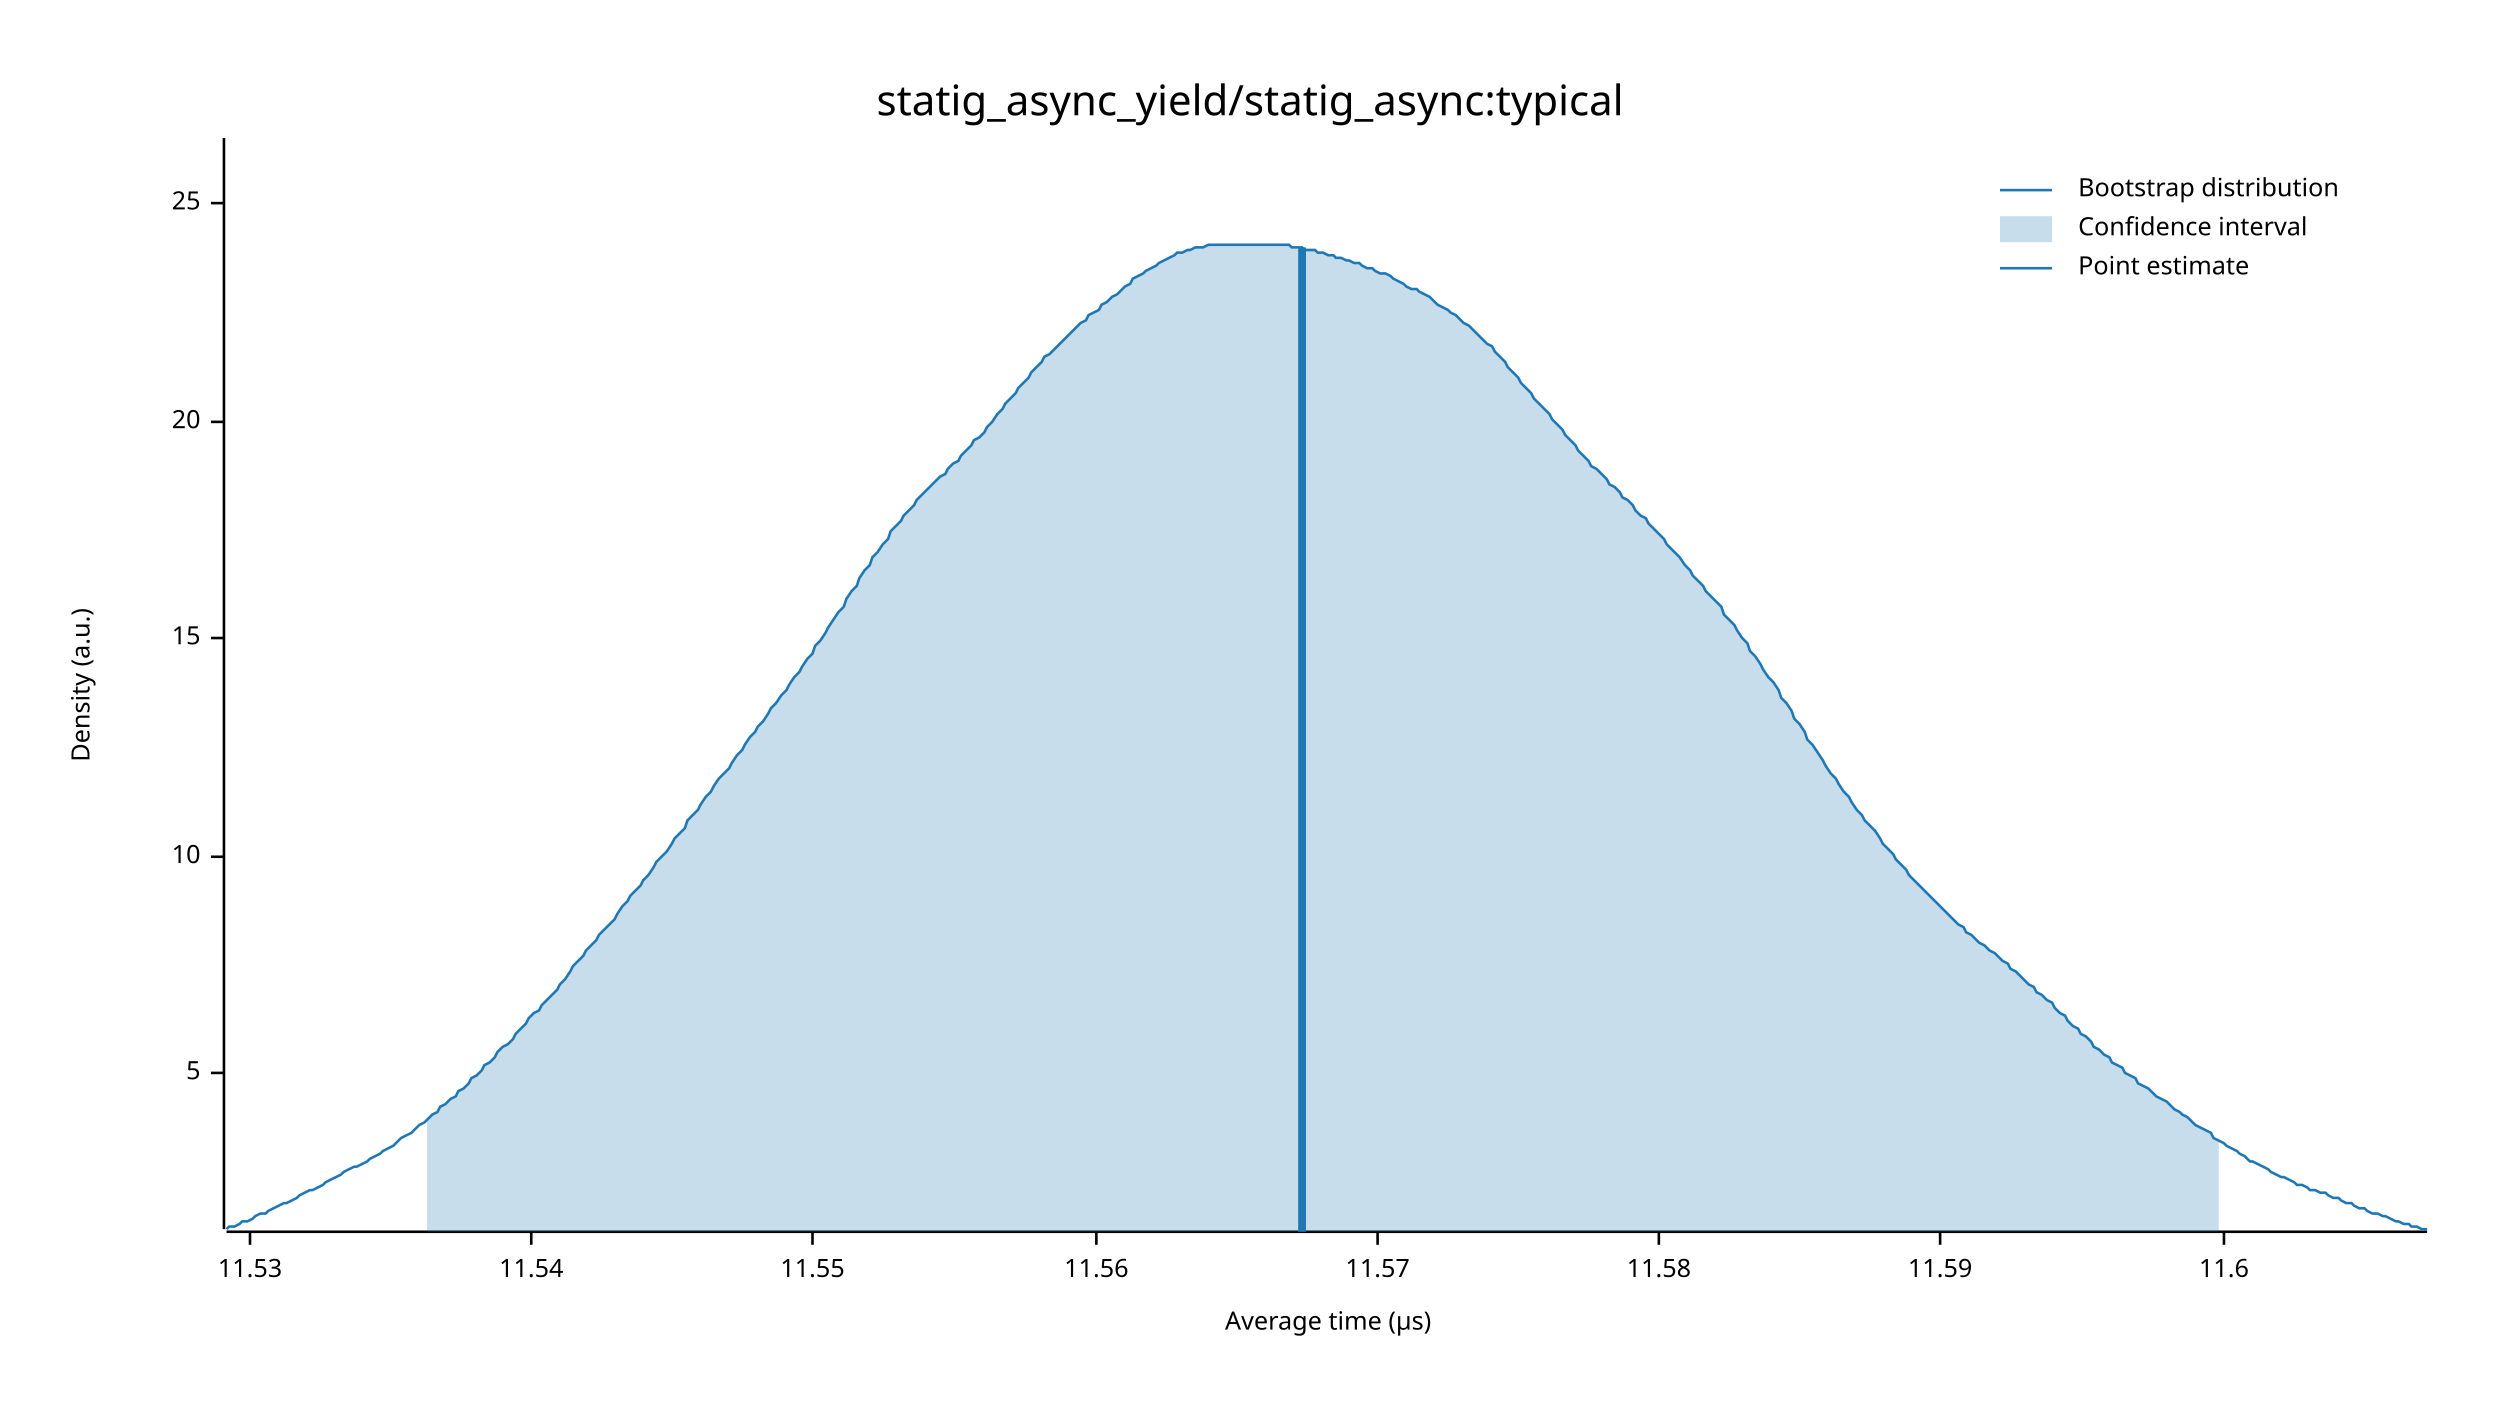
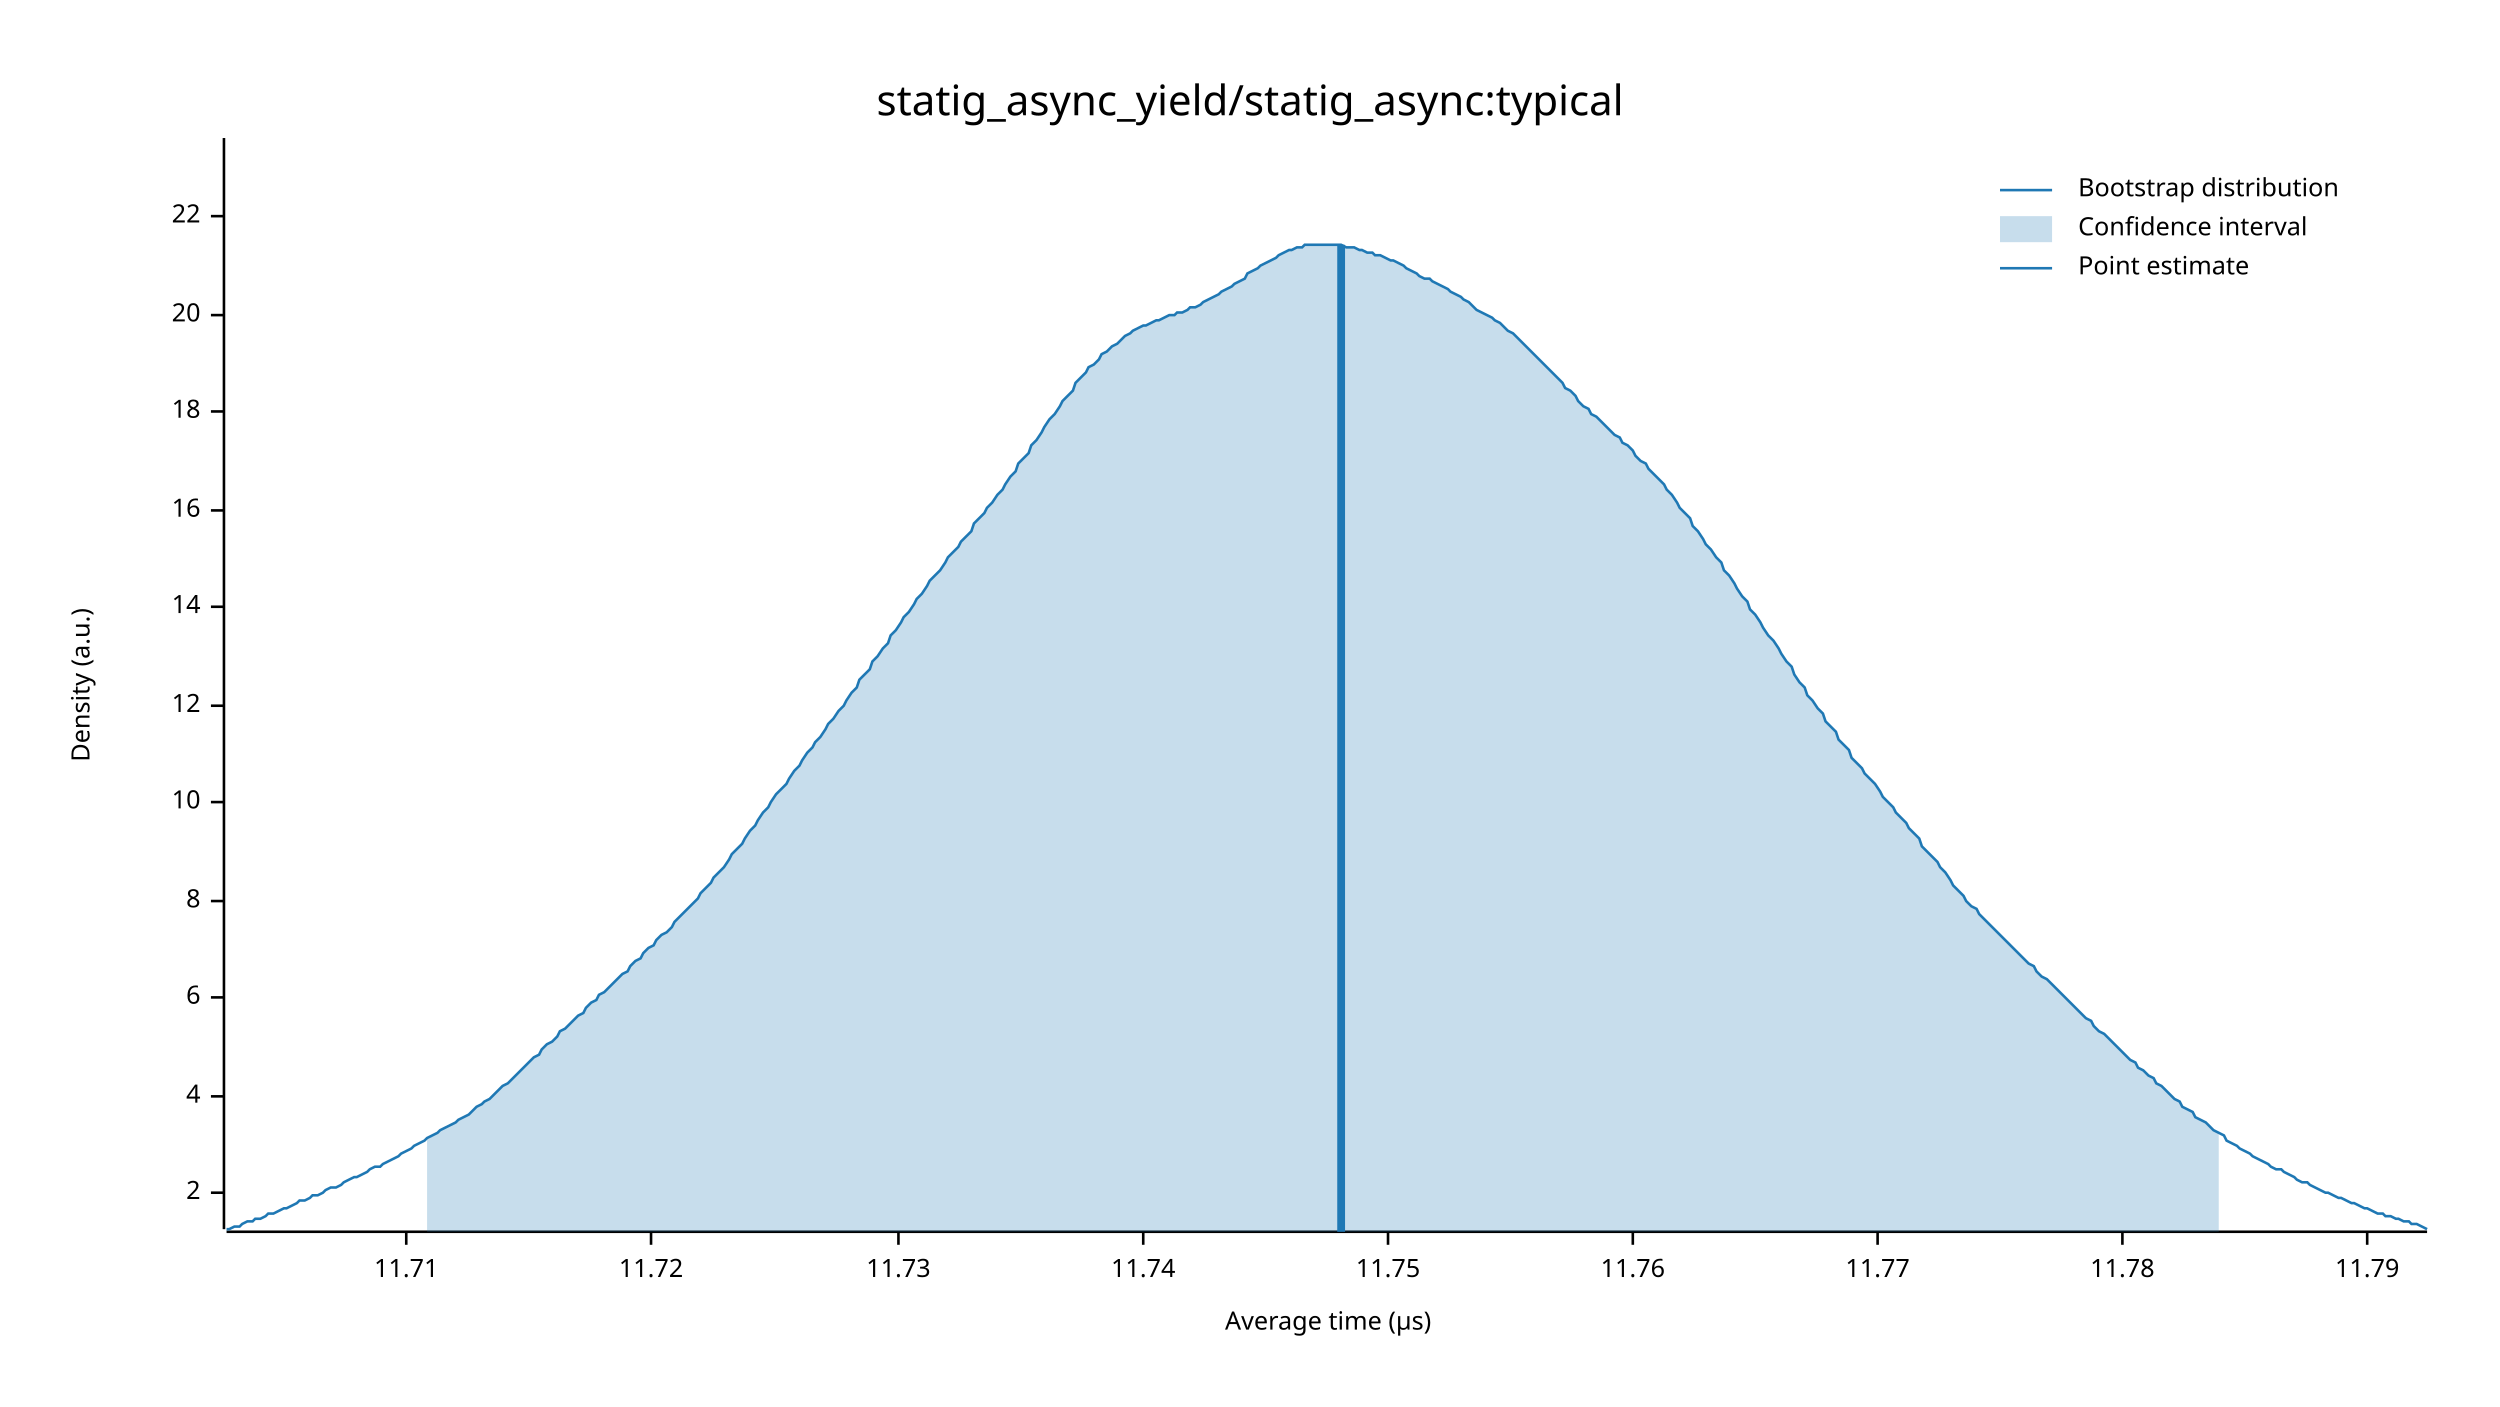
<svg xmlns="http://www.w3.org/2000/svg" width="960" height="540" viewBox="0 0 960 540">
  <text x="480" y="32" dy="0.76em" text-anchor="middle" font-family="sans-serif" font-size="16.129" opacity="1" fill="#000000">
statig_async_yield/statig_async:typical
</text>
  <text x="27" y="263" dy="0.76em" text-anchor="middle" font-family="sans-serif" font-size="9.677" opacity="1" fill="#000000" transform="rotate(270, 27, 263)">
Density (a.u.)
</text>
  <text x="510" y="513" dy="-0.5ex" text-anchor="middle" font-family="sans-serif" font-size="9.677" opacity="1" fill="#000000">
Average time (µs)
</text>
  <polyline fill="none" opacity="1" stroke="#000000" stroke-width="1" points="86,53 86,472 " />
-   <text x="77" y="412" dy="0.5ex" text-anchor="end" font-family="sans-serif" font-size="9.677" opacity="1" fill="#000000">
- 5
+   <text x="77" y="458" dy="0.5ex" text-anchor="end" font-family="sans-serif" font-size="9.677" opacity="1" fill="#000000">
+ 2
</text>
-   <polyline fill="none" opacity="1" stroke="#000000" stroke-width="1" points="81,412 86,412 " />
-   <text x="77" y="329" dy="0.5ex" text-anchor="end" font-family="sans-serif" font-size="9.677" opacity="1" fill="#000000">
+   <polyline fill="none" opacity="1" stroke="#000000" stroke-width="1" points="81,458 86,458 " />
+   <text x="77" y="421" dy="0.5ex" text-anchor="end" font-family="sans-serif" font-size="9.677" opacity="1" fill="#000000">
+ 4
+ </text>
+   <polyline fill="none" opacity="1" stroke="#000000" stroke-width="1" points="81,421 86,421 " />
+   <text x="77" y="383" dy="0.5ex" text-anchor="end" font-family="sans-serif" font-size="9.677" opacity="1" fill="#000000">
+ 6
+ </text>
+   <polyline fill="none" opacity="1" stroke="#000000" stroke-width="1" points="81,383 86,383 " />
+   <text x="77" y="346" dy="0.5ex" text-anchor="end" font-family="sans-serif" font-size="9.677" opacity="1" fill="#000000">
+ 8
+ </text>
+   <polyline fill="none" opacity="1" stroke="#000000" stroke-width="1" points="81,346 86,346 " />
+   <text x="77" y="308" dy="0.5ex" text-anchor="end" font-family="sans-serif" font-size="9.677" opacity="1" fill="#000000">
10
</text>
-   <polyline fill="none" opacity="1" stroke="#000000" stroke-width="1" points="81,329 86,329 " />
-   <text x="77" y="245" dy="0.5ex" text-anchor="end" font-family="sans-serif" font-size="9.677" opacity="1" fill="#000000">
- 15
+   <polyline fill="none" opacity="1" stroke="#000000" stroke-width="1" points="81,308 86,308 " />
+   <text x="77" y="271" dy="0.5ex" text-anchor="end" font-family="sans-serif" font-size="9.677" opacity="1" fill="#000000">
+ 12
</text>
-   <polyline fill="none" opacity="1" stroke="#000000" stroke-width="1" points="81,245 86,245 " />
-   <text x="77" y="162" dy="0.5ex" text-anchor="end" font-family="sans-serif" font-size="9.677" opacity="1" fill="#000000">
+   <polyline fill="none" opacity="1" stroke="#000000" stroke-width="1" points="81,271 86,271 " />
+   <text x="77" y="233" dy="0.5ex" text-anchor="end" font-family="sans-serif" font-size="9.677" opacity="1" fill="#000000">
+ 14
+ </text>
+   <polyline fill="none" opacity="1" stroke="#000000" stroke-width="1" points="81,233 86,233 " />
+   <text x="77" y="196" dy="0.5ex" text-anchor="end" font-family="sans-serif" font-size="9.677" opacity="1" fill="#000000">
+ 16
+ </text>
+   <polyline fill="none" opacity="1" stroke="#000000" stroke-width="1" points="81,196 86,196 " />
+   <text x="77" y="158" dy="0.5ex" text-anchor="end" font-family="sans-serif" font-size="9.677" opacity="1" fill="#000000">
+ 18
+ </text>
+   <polyline fill="none" opacity="1" stroke="#000000" stroke-width="1" points="81,158 86,158 " />
+   <text x="77" y="121" dy="0.5ex" text-anchor="end" font-family="sans-serif" font-size="9.677" opacity="1" fill="#000000">
20
</text>
-   <polyline fill="none" opacity="1" stroke="#000000" stroke-width="1" points="81,162 86,162 " />
-   <text x="77" y="78" dy="0.5ex" text-anchor="end" font-family="sans-serif" font-size="9.677" opacity="1" fill="#000000">
- 25
+   <polyline fill="none" opacity="1" stroke="#000000" stroke-width="1" points="81,121 86,121 " />
+   <text x="77" y="83" dy="0.5ex" text-anchor="end" font-family="sans-serif" font-size="9.677" opacity="1" fill="#000000">
+ 22
</text>
-   <polyline fill="none" opacity="1" stroke="#000000" stroke-width="1" points="81,78 86,78 " />
+   <polyline fill="none" opacity="1" stroke="#000000" stroke-width="1" points="81,83 86,83 " />
  <polyline fill="none" opacity="1" stroke="#000000" stroke-width="1" points="87,473 932,473 " />
-   <text x="96" y="483" dy="0.76em" text-anchor="middle" font-family="sans-serif" font-size="9.677" opacity="1" fill="#000000">
- 11.53
+   <text x="156" y="483" dy="0.76em" text-anchor="middle" font-family="sans-serif" font-size="9.677" opacity="1" fill="#000000">
+ 11.71
</text>
-   <polyline fill="none" opacity="1" stroke="#000000" stroke-width="1" points="96,473 96,478 " />
-   <text x="204" y="483" dy="0.76em" text-anchor="middle" font-family="sans-serif" font-size="9.677" opacity="1" fill="#000000">
- 11.54
+   <polyline fill="none" opacity="1" stroke="#000000" stroke-width="1" points="156,473 156,478 " />
+   <text x="250" y="483" dy="0.76em" text-anchor="middle" font-family="sans-serif" font-size="9.677" opacity="1" fill="#000000">
+ 11.72
</text>
-   <polyline fill="none" opacity="1" stroke="#000000" stroke-width="1" points="204,473 204,478 " />
-   <text x="312" y="483" dy="0.76em" text-anchor="middle" font-family="sans-serif" font-size="9.677" opacity="1" fill="#000000">
- 11.55
+   <polyline fill="none" opacity="1" stroke="#000000" stroke-width="1" points="250,473 250,478 " />
+   <text x="345" y="483" dy="0.76em" text-anchor="middle" font-family="sans-serif" font-size="9.677" opacity="1" fill="#000000">
+ 11.73
</text>
-   <polyline fill="none" opacity="1" stroke="#000000" stroke-width="1" points="312,473 312,478 " />
-   <text x="421" y="483" dy="0.76em" text-anchor="middle" font-family="sans-serif" font-size="9.677" opacity="1" fill="#000000">
- 11.56
+   <polyline fill="none" opacity="1" stroke="#000000" stroke-width="1" points="345,473 345,478 " />
+   <text x="439" y="483" dy="0.76em" text-anchor="middle" font-family="sans-serif" font-size="9.677" opacity="1" fill="#000000">
+ 11.74
</text>
-   <polyline fill="none" opacity="1" stroke="#000000" stroke-width="1" points="421,473 421,478 " />
-   <text x="529" y="483" dy="0.76em" text-anchor="middle" font-family="sans-serif" font-size="9.677" opacity="1" fill="#000000">
- 11.57
+   <polyline fill="none" opacity="1" stroke="#000000" stroke-width="1" points="439,473 439,478 " />
+   <text x="533" y="483" dy="0.76em" text-anchor="middle" font-family="sans-serif" font-size="9.677" opacity="1" fill="#000000">
+ 11.75
</text>
-   <polyline fill="none" opacity="1" stroke="#000000" stroke-width="1" points="529,473 529,478 " />
-   <text x="637" y="483" dy="0.76em" text-anchor="middle" font-family="sans-serif" font-size="9.677" opacity="1" fill="#000000">
- 11.58
+   <polyline fill="none" opacity="1" stroke="#000000" stroke-width="1" points="533,473 533,478 " />
+   <text x="627" y="483" dy="0.76em" text-anchor="middle" font-family="sans-serif" font-size="9.677" opacity="1" fill="#000000">
+ 11.76
</text>
-   <polyline fill="none" opacity="1" stroke="#000000" stroke-width="1" points="637,473 637,478 " />
-   <text x="745" y="483" dy="0.76em" text-anchor="middle" font-family="sans-serif" font-size="9.677" opacity="1" fill="#000000">
- 11.59
+   <polyline fill="none" opacity="1" stroke="#000000" stroke-width="1" points="627,473 627,478 " />
+   <text x="721" y="483" dy="0.76em" text-anchor="middle" font-family="sans-serif" font-size="9.677" opacity="1" fill="#000000">
+ 11.77
</text>
-   <polyline fill="none" opacity="1" stroke="#000000" stroke-width="1" points="745,473 745,478 " />
-   <text x="854" y="483" dy="0.76em" text-anchor="middle" font-family="sans-serif" font-size="9.677" opacity="1" fill="#000000">
- 11.6
+   <polyline fill="none" opacity="1" stroke="#000000" stroke-width="1" points="721,473 721,478 " />
+   <text x="815" y="483" dy="0.76em" text-anchor="middle" font-family="sans-serif" font-size="9.677" opacity="1" fill="#000000">
+ 11.78
</text>
-   <polyline fill="none" opacity="1" stroke="#000000" stroke-width="1" points="854,473 854,478 " />
-   <polyline fill="none" opacity="1" stroke="#1F78B4" stroke-width="1" points="87,472 88,471 90,471 92,470 93,469 95,469 97,468 98,467 100,466 102,466 103,465 105,464 107,463 109,462 110,462 112,461 114,460 115,459 117,458 119,457 120,457 122,456 124,455 125,454 127,453 129,452 131,451 132,450 134,449 136,448 137,448 139,447 141,446 142,445 144,444 146,443 147,442 149,441 151,440 153,438 154,437 156,436 158,435 159,434 161,432 163,431 164,430 166,428 168,427 169,425 171,424 173,422 175,421 176,419 178,418 180,416 181,414 183,413 185,411 186,409 188,408 190,406 191,404 193,402 195,401 197,399 198,397 200,395 202,393 203,391 205,389 207,388 208,386 210,384 212,382 214,380 215,378 217,376 219,373 220,371 222,369 224,367 225,365 227,363 229,361 230,359 232,357 234,355 236,353 237,351 239,348 241,346 242,344 244,342 246,340 247,338 249,336 251,333 252,331 254,329 256,327 258,324 259,322 261,320 263,318 264,315 266,313 268,311 269,309 271,306 273,304 274,302 276,299 278,297 280,295 281,293 283,290 285,288 286,286 288,283 290,281 291,279 293,277 295,274 296,272 298,270 300,267 302,265 303,263 305,260 307,258 308,256 310,253 312,251 313,248 315,246 317,243 318,241 320,238 322,235 324,233 325,230 327,227 329,225 330,222 332,219 334,217 335,214 337,212 339,209 341,207 342,204 344,202 346,200 347,198 349,196 351,194 352,192 354,190 356,188 357,187 359,185 361,183 363,182 364,180 366,178 368,177 369,175 371,173 373,171 374,169 376,168 378,166 379,164 381,162 383,159 385,157 386,155 388,153 390,151 391,149 393,147 395,145 396,143 398,141 400,139 401,137 403,136 405,134 407,132 408,131 410,129 412,127 413,126 415,124 417,123 418,121 420,120 422,119 423,117 425,116 427,114 429,113 430,112 432,110 434,109 435,107 437,106 439,105 440,104 442,103 444,102 445,101 447,100 449,99 451,98 452,97 454,97 456,96 457,96 459,95 461,95 462,95 464,94 466,94 468,94 469,94 471,94 473,94 474,94 476,94 478,94 479,94 481,94 483,94 484,94 486,94 488,94 490,94 491,94 493,94 495,94 496,95 498,95 500,95 501,96 503,96 505,96 506,97 508,97 510,98 512,98 513,99 515,99 517,100 518,100 520,101 522,101 523,102 525,103 527,103 528,104 530,105 532,105 534,106 535,107 537,108 539,109 540,110 542,111 544,111 545,112 547,113 549,114 550,115 552,117 554,118 556,119 557,120 559,121 561,123 562,124 564,125 566,127 567,128 569,130 571,132 573,133 574,135 576,137 578,139 579,141 581,143 583,145 584,147 586,149 588,151 589,153 591,155 593,157 595,159 596,161 598,163 600,165 601,167 603,169 605,171 606,173 608,175 610,177 611,179 613,180 615,182 617,184 618,186 620,187 622,189 623,191 625,192 627,194 628,196 630,198 632,199 633,201 635,203 637,205 639,207 640,209 642,211 644,213 645,214 647,217 649,219 650,221 652,223 654,225 655,227 657,229 659,231 661,233 662,236 664,238 666,240 667,242 669,245 671,247 672,250 674,252 676,255 677,257 679,260 681,262 683,265 684,268 686,270 688,273 689,276 691,278 693,281 694,284 696,286 698,289 700,292 701,294 703,297 705,299 706,301 708,304 710,306 711,308 713,311 715,313 716,315 718,317 720,319 722,322 723,324 725,326 727,328 728,330 730,332 732,334 733,336 735,338 737,340 738,341 740,343 742,345 744,347 745,348 747,350 749,352 750,353 752,355 754,356 755,358 757,359 759,361 760,362 762,363 764,365 766,366 767,367 769,369 771,370 772,372 774,373 776,375 777,376 779,378 781,379 782,381 784,382 786,384 788,385 789,387 791,389 793,390 794,392 796,394 798,395 799,397 801,398 803,400 804,402 806,403 808,405 810,406 811,408 813,409 815,410 816,412 818,413 820,414 821,416 823,417 825,418 827,420 828,421 830,422 832,423 833,424 835,426 837,427 838,428 840,429 842,431 843,432 845,433 847,434 849,435 850,437 852,438 854,439 855,440 857,441 859,442 860,443 862,444 864,446 865,446 867,447 869,448 871,449 872,450 874,451 876,452 877,452 879,453 881,454 882,455 884,455 886,456 887,457 889,457 891,458 893,458 894,459 896,460 898,460 899,461 901,462 903,462 904,463 906,464 908,464 909,465 911,466 913,466 915,467 916,467 918,468 920,469 921,469 923,470 925,470 926,471 928,471 930,472 932,472 " />
-   <polygon opacity="0.25" fill="#1F78B4" points="164,430 166,428 168,427 169,425 171,424 173,422 175,421 176,419 178,418 180,416 181,414 183,413 185,411 186,409 188,408 190,406 191,404 193,402 195,401 197,399 198,397 200,395 202,393 203,391 205,389 207,388 208,386 210,384 212,382 214,380 215,378 217,376 219,373 220,371 222,369 224,367 225,365 227,363 229,361 230,359 232,357 234,355 236,353 237,351 239,348 241,346 242,344 244,342 246,340 247,338 249,336 251,333 252,331 254,329 256,327 258,324 259,322 261,320 263,318 264,315 266,313 268,311 269,309 271,306 273,304 274,302 276,299 278,297 280,295 281,293 283,290 285,288 286,286 288,283 290,281 291,279 293,277 295,274 296,272 298,270 300,267 302,265 303,263 305,260 307,258 308,256 310,253 312,251 313,248 315,246 317,243 318,241 320,238 322,235 324,233 325,230 327,227 329,225 330,222 332,219 334,217 335,214 337,212 339,209 341,207 342,204 344,202 346,200 347,198 349,196 351,194 352,192 354,190 356,188 357,187 359,185 361,183 363,182 364,180 366,178 368,177 369,175 371,173 373,171 374,169 376,168 378,166 379,164 381,162 383,159 385,157 386,155 388,153 390,151 391,149 393,147 395,145 396,143 398,141 400,139 401,137 403,136 405,134 407,132 408,131 410,129 412,127 413,126 415,124 417,123 418,121 420,120 422,119 423,117 425,116 427,114 429,113 430,112 432,110 434,109 435,107 437,106 439,105 440,104 442,103 444,102 445,101 447,100 449,99 451,98 452,97 454,97 456,96 457,96 459,95 461,95 462,95 464,94 466,94 468,94 469,94 471,94 473,94 474,94 476,94 478,94 479,94 481,94 483,94 484,94 486,94 488,94 490,94 491,94 493,94 495,94 496,95 498,95 500,95 501,96 503,96 505,96 506,97 508,97 510,98 512,98 513,99 515,99 517,100 518,100 520,101 522,101 523,102 525,103 527,103 528,104 530,105 532,105 534,106 535,107 537,108 539,109 540,110 542,111 544,111 545,112 547,113 549,114 550,115 552,117 554,118 556,119 557,120 559,121 561,123 562,124 564,125 566,127 567,128 569,130 571,132 573,133 574,135 576,137 578,139 579,141 581,143 583,145 584,147 586,149 588,151 589,153 591,155 593,157 595,159 596,161 598,163 600,165 601,167 603,169 605,171 606,173 608,175 610,177 611,179 613,180 615,182 617,184 618,186 620,187 622,189 623,191 625,192 627,194 628,196 630,198 632,199 633,201 635,203 637,205 639,207 640,209 642,211 644,213 645,214 647,217 649,219 650,221 652,223 654,225 655,227 657,229 659,231 661,233 662,236 664,238 666,240 667,242 669,245 671,247 672,250 674,252 676,255 677,257 679,260 681,262 683,265 684,268 686,270 688,273 689,276 691,278 693,281 694,284 696,286 698,289 700,292 701,294 703,297 705,299 706,301 708,304 710,306 711,308 713,311 715,313 716,315 718,317 720,319 722,322 723,324 725,326 727,328 728,330 730,332 732,334 733,336 735,338 737,340 738,341 740,343 742,345 744,347 745,348 747,350 749,352 750,353 752,355 754,356 755,358 757,359 759,361 760,362 762,363 764,365 766,366 767,367 769,369 771,370 772,372 774,373 776,375 777,376 779,378 781,379 782,381 784,382 786,384 788,385 789,387 791,389 793,390 794,392 796,394 798,395 799,397 801,398 803,400 804,402 806,403 808,405 810,406 811,408 813,409 815,410 816,412 818,413 820,414 821,416 823,417 825,418 827,420 828,421 830,422 832,423 833,424 835,426 837,427 838,428 840,429 842,431 843,432 845,433 847,434 849,435 850,437 852,438 852,473 164,473 " />
-   <polyline fill="none" opacity="1" stroke="#1F78B4" stroke-width="3" points="500,473 500,95 " />
+   <polyline fill="none" opacity="1" stroke="#000000" stroke-width="1" points="815,473 815,478 " />
+   <text x="909" y="483" dy="0.76em" text-anchor="middle" font-family="sans-serif" font-size="9.677" opacity="1" fill="#000000">
+ 11.79
+ </text>
+   <polyline fill="none" opacity="1" stroke="#000000" stroke-width="1" points="909,473 909,478 " />
+   <polyline fill="none" opacity="1" stroke="#1F78B4" stroke-width="1" points="87,472 88,472 90,471 92,471 93,470 95,469 97,469 98,468 100,468 102,467 103,466 105,466 107,465 109,464 110,464 112,463 114,462 115,461 117,461 119,460 120,459 122,459 124,458 125,457 127,456 129,456 131,455 132,454 134,453 136,452 137,452 139,451 141,450 142,449 144,448 146,448 147,447 149,446 151,445 153,444 154,443 156,442 158,441 159,440 161,439 163,438 164,437 166,436 168,435 169,434 171,433 173,432 175,431 176,430 178,429 180,428 181,427 183,425 185,424 186,423 188,422 190,420 191,419 193,417 195,416 197,414 198,413 200,411 202,409 203,408 205,406 207,405 208,403 210,401 212,400 214,398 215,396 217,395 219,393 220,392 222,390 224,389 225,387 227,385 229,384 230,382 232,381 234,379 236,377 237,376 239,374 241,373 242,371 244,369 246,368 247,366 249,364 251,363 252,361 254,359 256,358 258,356 259,354 261,352 263,350 264,349 266,347 268,345 269,343 271,341 273,339 274,337 276,335 278,333 280,330 281,328 283,326 285,324 286,322 288,319 290,317 291,315 293,312 295,310 296,308 298,305 300,303 302,301 303,299 305,296 307,294 308,292 310,289 312,287 313,285 315,283 317,280 318,278 320,276 322,273 324,271 325,269 327,266 329,264 330,261 332,259 334,257 335,254 337,252 339,249 341,247 342,244 344,242 346,239 347,237 349,235 351,232 352,230 354,228 356,225 357,223 359,221 361,219 363,216 364,214 366,212 368,210 369,208 371,206 373,204 374,201 376,199 378,197 379,195 381,193 383,190 385,188 386,186 388,183 390,181 391,178 393,176 395,174 396,171 398,169 400,166 401,164 403,161 405,159 407,156 408,154 410,152 412,150 413,147 415,145 417,143 418,141 420,140 422,138 423,136 425,135 427,133 429,132 430,131 432,129 434,128 435,127 437,126 439,125 440,125 442,124 444,123 445,123 447,122 449,121 451,121 452,120 454,120 456,119 457,118 459,118 461,117 462,116 464,115 466,114 468,113 469,112 471,111 473,110 474,109 476,108 478,107 479,105 481,104 483,103 484,102 486,101 488,100 490,99 491,98 493,97 495,96 496,96 498,95 500,95 501,94 503,94 505,94 506,94 508,94 510,94 512,94 513,94 515,94 517,95 518,95 520,95 522,96 523,96 525,97 527,97 528,98 530,98 532,99 534,100 535,100 537,101 539,102 540,103 542,104 544,105 545,106 547,107 549,107 550,108 552,109 554,110 556,111 557,112 559,113 561,114 562,115 564,116 566,118 567,119 569,120 571,121 573,122 574,123 576,124 578,126 579,127 581,128 583,130 584,131 586,133 588,135 589,136 591,138 593,140 595,142 596,143 598,145 600,147 601,149 603,150 605,152 606,154 608,156 610,157 611,159 613,160 615,162 617,164 618,165 620,167 622,168 623,170 625,171 627,173 628,175 630,177 632,178 633,180 635,182 637,184 639,186 640,188 642,190 644,193 645,195 647,197 649,199 650,202 652,204 654,207 655,209 657,211 659,214 661,216 662,219 664,221 666,224 667,226 669,229 671,231 672,234 674,236 676,239 677,241 679,244 681,246 683,249 684,251 686,254 688,256 689,259 691,262 693,264 694,267 696,269 698,272 700,274 701,277 703,279 705,281 706,284 708,286 710,288 711,291 713,293 715,295 716,297 718,299 720,301 722,304 723,306 725,308 727,310 728,312 730,314 732,316 733,318 735,320 737,322 738,325 740,327 742,329 744,331 745,333 747,335 749,338 750,340 752,342 754,344 755,346 757,348 759,349 760,351 762,353 764,355 766,357 767,358 769,360 771,362 772,363 774,365 776,367 777,368 779,370 781,371 782,373 784,375 786,376 788,378 789,379 791,381 793,383 794,384 796,386 798,388 799,389 801,391 803,392 804,394 806,396 808,397 810,399 811,400 813,402 815,404 816,405 818,407 820,408 821,410 823,411 825,413 827,414 828,416 830,417 832,419 833,420 835,422 837,423 838,425 840,426 842,427 843,429 845,430 847,431 849,433 850,434 852,435 854,436 855,438 857,439 859,440 860,441 862,442 864,443 865,444 867,445 869,446 871,447 872,448 874,449 876,449 877,450 879,451 881,452 882,453 884,454 886,454 887,455 889,456 891,457 893,458 894,458 896,459 898,460 899,460 901,461 903,462 904,462 906,463 908,464 909,464 911,465 913,466 915,466 916,467 918,467 920,468 921,468 923,469 925,469 926,470 928,470 930,471 932,472 " />
+   <polygon opacity="0.25" fill="#1F78B4" points="164,437 166,436 168,435 169,434 171,433 173,432 175,431 176,430 178,429 180,428 181,427 183,425 185,424 186,423 188,422 190,420 191,419 193,417 195,416 197,414 198,413 200,411 202,409 203,408 205,406 207,405 208,403 210,401 212,400 214,398 215,396 217,395 219,393 220,392 222,390 224,389 225,387 227,385 229,384 230,382 232,381 234,379 236,377 237,376 239,374 241,373 242,371 244,369 246,368 247,366 249,364 251,363 252,361 254,359 256,358 258,356 259,354 261,352 263,350 264,349 266,347 268,345 269,343 271,341 273,339 274,337 276,335 278,333 280,330 281,328 283,326 285,324 286,322 288,319 290,317 291,315 293,312 295,310 296,308 298,305 300,303 302,301 303,299 305,296 307,294 308,292 310,289 312,287 313,285 315,283 317,280 318,278 320,276 322,273 324,271 325,269 327,266 329,264 330,261 332,259 334,257 335,254 337,252 339,249 341,247 342,244 344,242 346,239 347,237 349,235 351,232 352,230 354,228 356,225 357,223 359,221 361,219 363,216 364,214 366,212 368,210 369,208 371,206 373,204 374,201 376,199 378,197 379,195 381,193 383,190 385,188 386,186 388,183 390,181 391,178 393,176 395,174 396,171 398,169 400,166 401,164 403,161 405,159 407,156 408,154 410,152 412,150 413,147 415,145 417,143 418,141 420,140 422,138 423,136 425,135 427,133 429,132 430,131 432,129 434,128 435,127 437,126 439,125 440,125 442,124 444,123 445,123 447,122 449,121 451,121 452,120 454,120 456,119 457,118 459,118 461,117 462,116 464,115 466,114 468,113 469,112 471,111 473,110 474,109 476,108 478,107 479,105 481,104 483,103 484,102 486,101 488,100 490,99 491,98 493,97 495,96 496,96 498,95 500,95 501,94 503,94 505,94 506,94 508,94 510,94 512,94 513,94 515,94 517,95 518,95 520,95 522,96 523,96 525,97 527,97 528,98 530,98 532,99 534,100 535,100 537,101 539,102 540,103 542,104 544,105 545,106 547,107 549,107 550,108 552,109 554,110 556,111 557,112 559,113 561,114 562,115 564,116 566,118 567,119 569,120 571,121 573,122 574,123 576,124 578,126 579,127 581,128 583,130 584,131 586,133 588,135 589,136 591,138 593,140 595,142 596,143 598,145 600,147 601,149 603,150 605,152 606,154 608,156 610,157 611,159 613,160 615,162 617,164 618,165 620,167 622,168 623,170 625,171 627,173 628,175 630,177 632,178 633,180 635,182 637,184 639,186 640,188 642,190 644,193 645,195 647,197 649,199 650,202 652,204 654,207 655,209 657,211 659,214 661,216 662,219 664,221 666,224 667,226 669,229 671,231 672,234 674,236 676,239 677,241 679,244 681,246 683,249 684,251 686,254 688,256 689,259 691,262 693,264 694,267 696,269 698,272 700,274 701,277 703,279 705,281 706,284 708,286 710,288 711,291 713,293 715,295 716,297 718,299 720,301 722,304 723,306 725,308 727,310 728,312 730,314 732,316 733,318 735,320 737,322 738,325 740,327 742,329 744,331 745,333 747,335 749,338 750,340 752,342 754,344 755,346 757,348 759,349 760,351 762,353 764,355 766,357 767,358 769,360 771,362 772,363 774,365 776,367 777,368 779,370 781,371 782,373 784,375 786,376 788,378 789,379 791,381 793,383 794,384 796,386 798,388 799,389 801,391 803,392 804,394 806,396 808,397 810,399 811,400 813,402 815,404 816,405 818,407 820,408 821,410 823,411 825,413 827,414 828,416 830,417 832,419 833,420 835,422 837,423 838,425 840,426 842,427 843,429 845,430 847,431 849,433 850,434 852,435 852,473 164,473 " />
+   <polyline fill="none" opacity="1" stroke="#1F78B4" stroke-width="3" points="515,473 515,94 " />
  <text x="798" y="68" dy="0.76em" text-anchor="start" font-family="sans-serif" font-size="9.677" opacity="1" fill="#000000">
Bootstrap distribution
</text>
  <text x="798" y="83" dy="0.76em" text-anchor="start" font-family="sans-serif" font-size="9.677" opacity="1" fill="#000000">
Confidence interval
</text>
  <text x="798" y="98" dy="0.76em" text-anchor="start" font-family="sans-serif" font-size="9.677" opacity="1" fill="#000000">
Point estimate
</text>
  <polyline fill="none" opacity="1" stroke="#1F78B4" stroke-width="1" points="768,73 788,73 " />
  <rect x="768" y="83" width="20" height="10" opacity="0.25" fill="#1F78B4" stroke="none" />
  <polyline fill="none" opacity="1" stroke="#1F78B4" stroke-width="1" points="768,103 788,103 " />
</svg>
